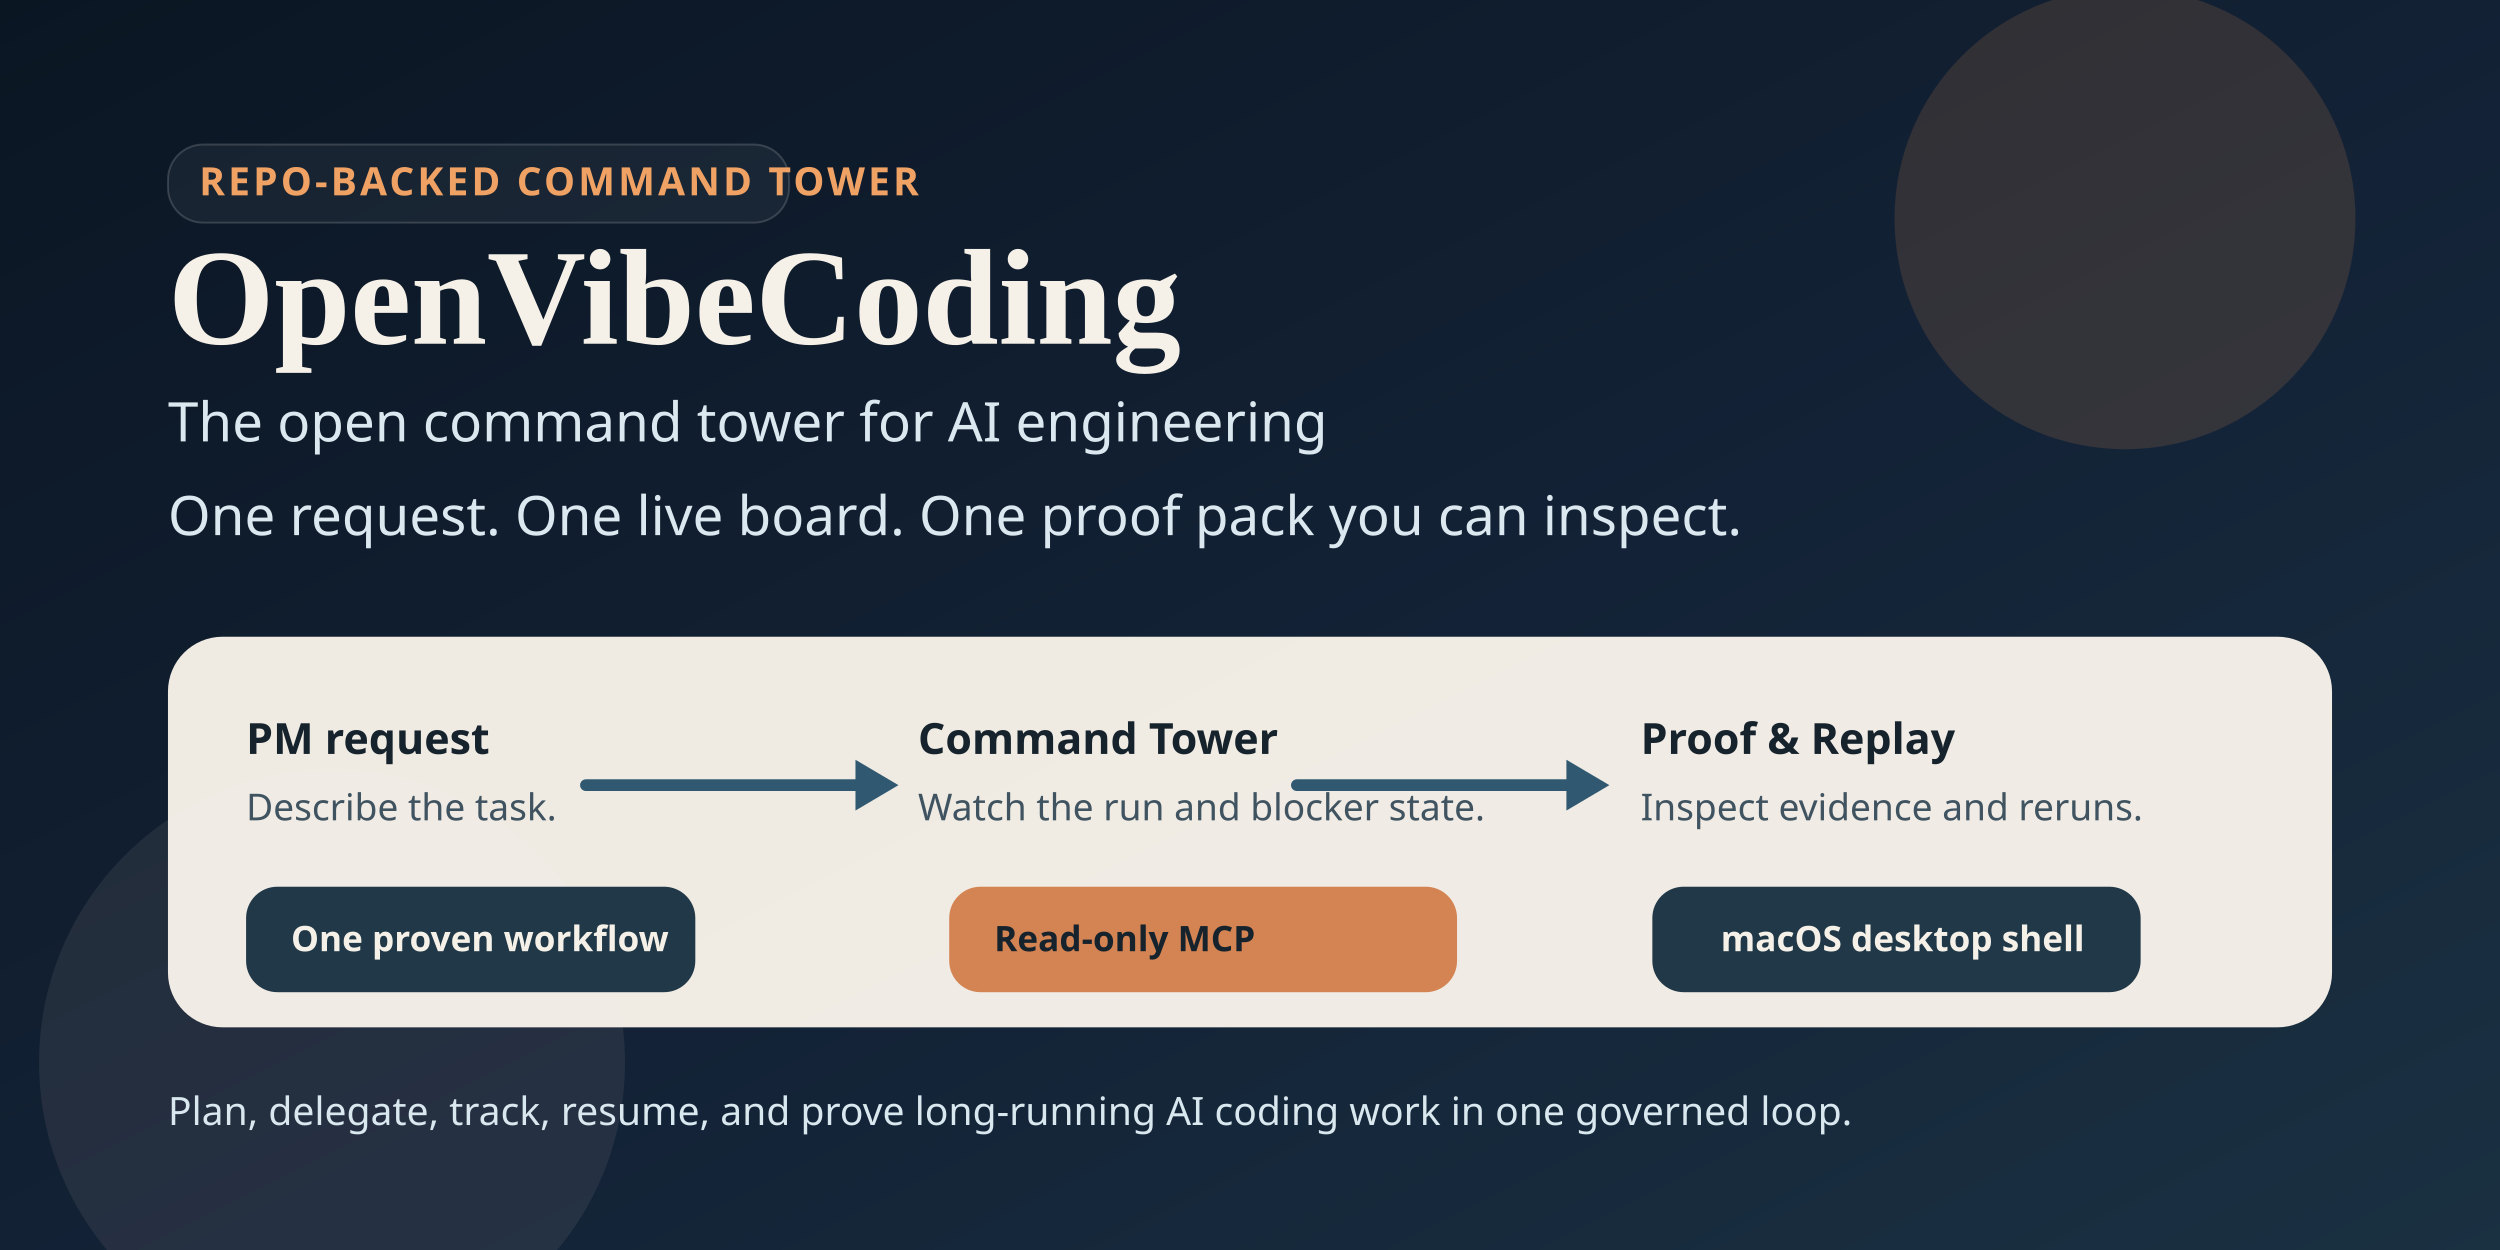
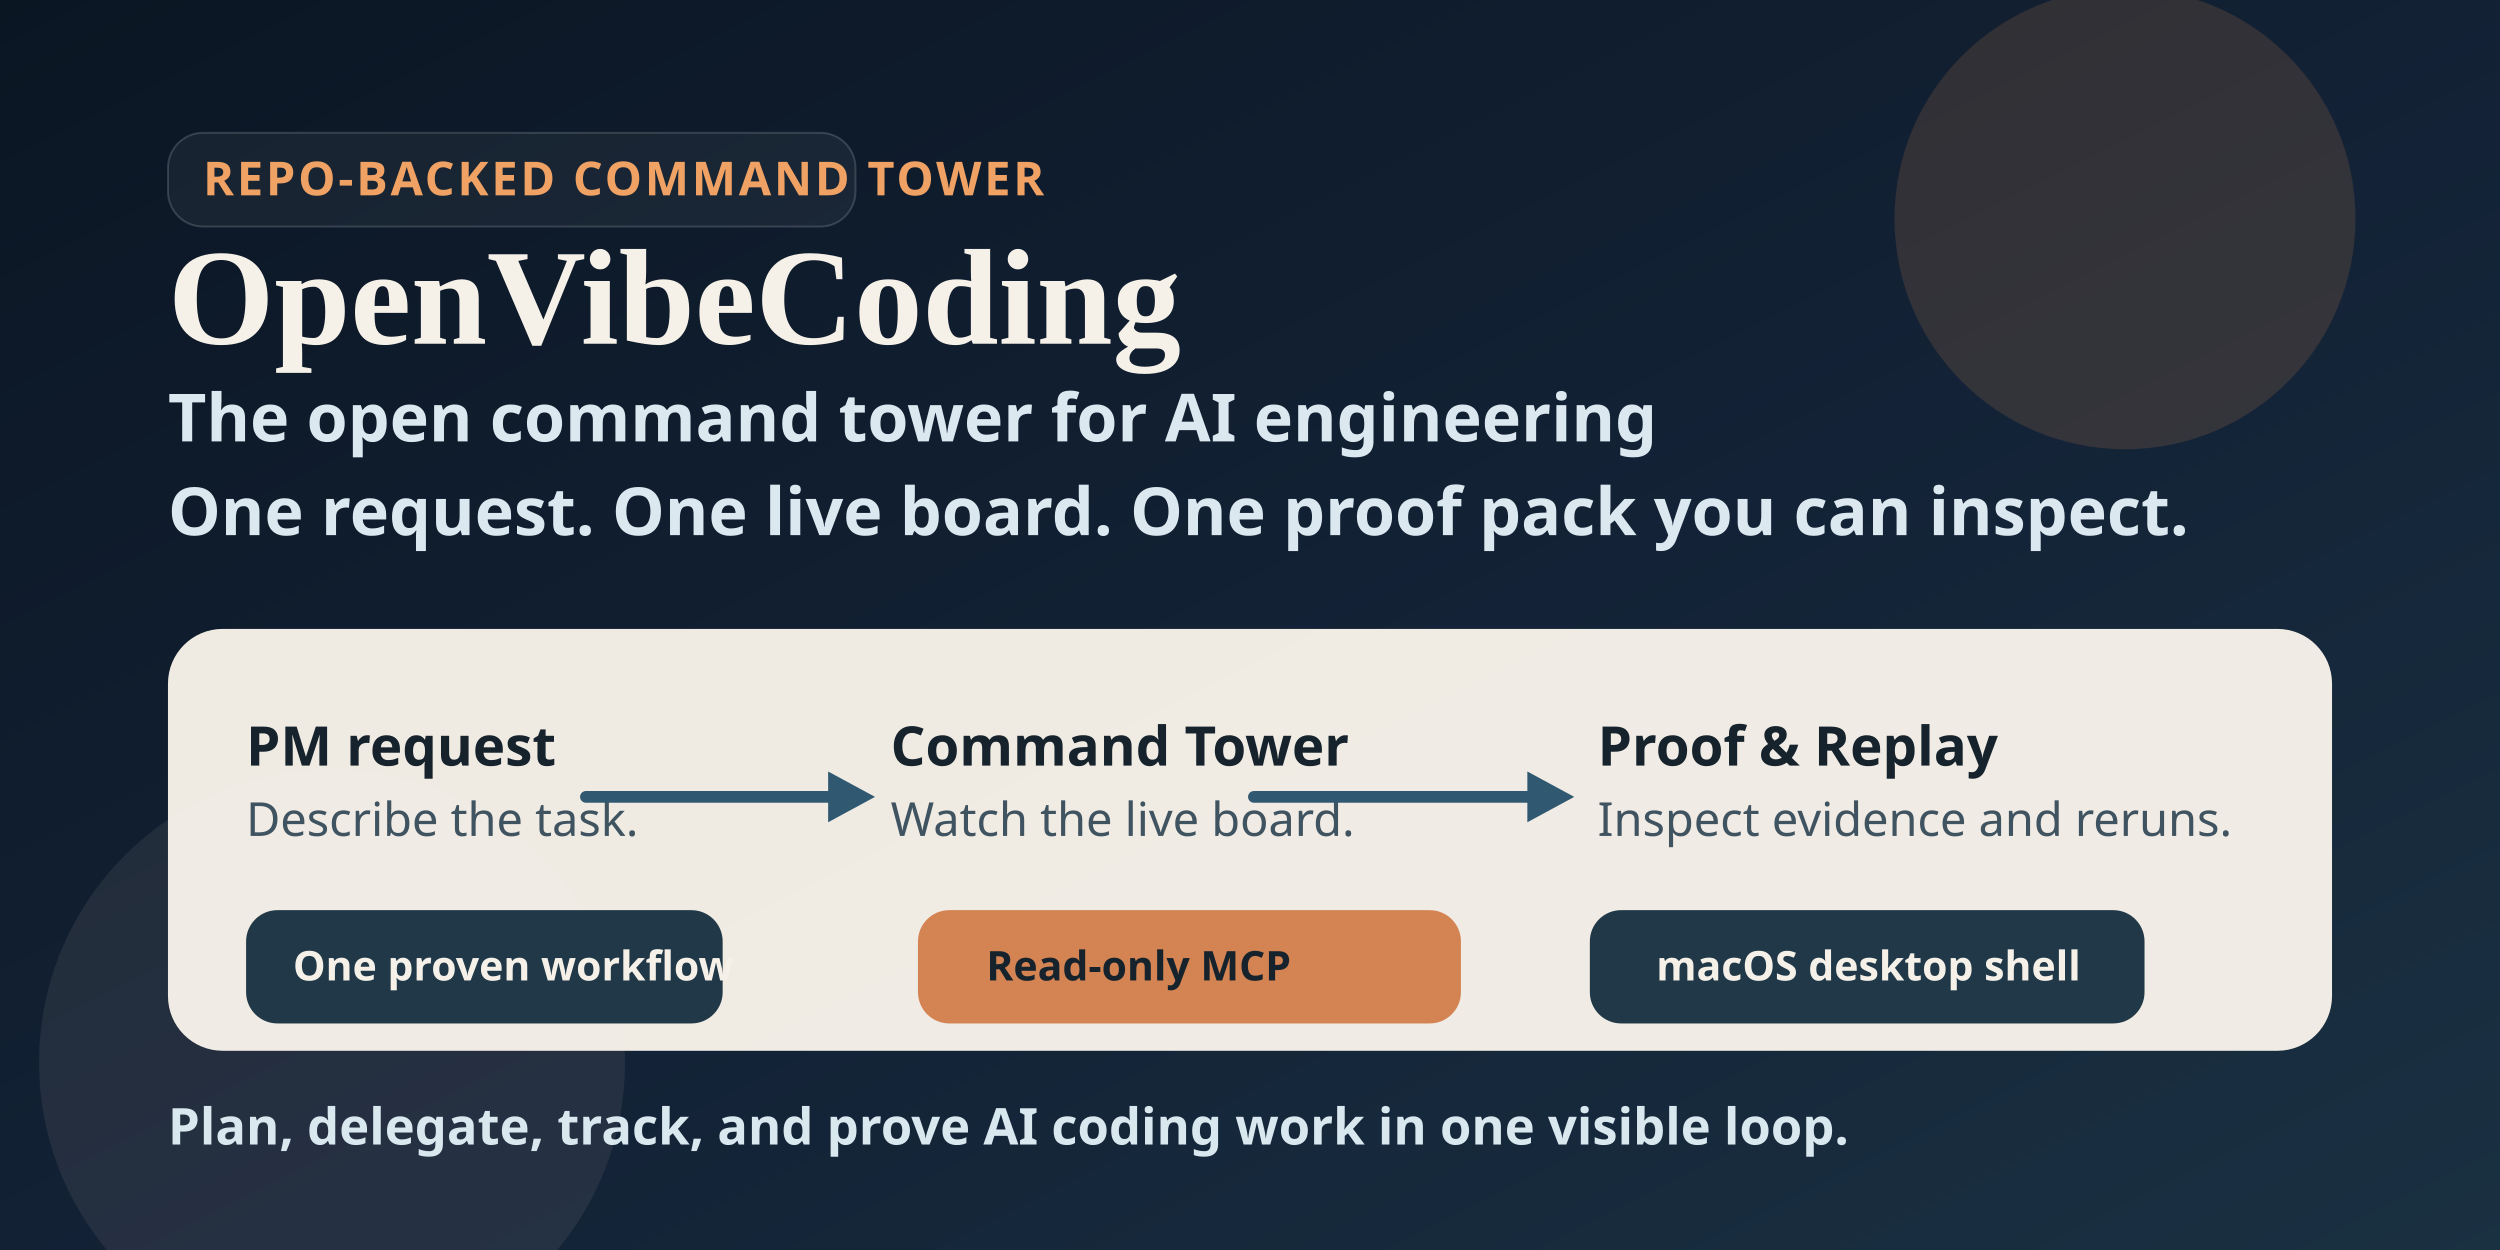
<svg xmlns="http://www.w3.org/2000/svg" width="1280" height="640" viewBox="0 0 1280 640" role="img" aria-labelledby="title desc">
  <defs>
    <linearGradient id="bg" x1="0%" y1="0%" x2="100%" y2="100%">
      <stop offset="0%" stop-color="#0b1623" />
      <stop offset="55%" stop-color="#132236" />
      <stop offset="100%" stop-color="#1a3142" />
    </linearGradient>
  </defs>
  <rect width="1280" height="640" fill="url(#bg)" />
  <circle cx="1088" cy="112" r="118" fill="#e28a4e" opacity="0.16" />
  <circle cx="170" cy="544" r="150" fill="#ecddcc" opacity="0.08" />
-   <rect x="86" y="74" rx="18" ry="18" width="318" height="40" fill="rgba(255,255,255,0.05)" stroke="rgba(255,255,255,0.16)" />
-   <text x="102" y="100" fill="#f0a264" font-family="'Trebuchet MS', Verdana, sans-serif" font-size="20" font-weight="700" letter-spacing="0.08em">REPO-BACKED COMMAND TOWER</text>
+   <rect x="86" y="68" rx="18" ry="18" width="352" height="48" fill="rgba(255,255,255,0.05)" stroke="rgba(255,255,255,0.16)" />
+   <text x="104" y="100" fill="#f0a264" font-family="'Trebuchet MS', Verdana, sans-serif" font-size="24" font-weight="700" letter-spacing="0.06em">REPO-BACKED COMMAND TOWER</text>
  <text x="86" y="176" fill="#f6f1e8" font-family="Georgia, 'Times New Roman', serif" font-size="70" font-weight="700">OpenVibeCoding</text>
-   <text x="86" y="226" fill="#dce8ef" font-family="'Trebuchet MS', Verdana, sans-serif" font-size="28">
+   <text x="86" y="226" fill="#dce8ef" font-family="'Trebuchet MS', Verdana, sans-serif" font-size="34" font-weight="700">
    The open command tower for AI engineering
  </text>
-   <text x="86" y="274" fill="#dce8ef" font-family="'Trebuchet MS', Verdana, sans-serif" font-size="28">
+   <text x="86" y="274" fill="#dce8ef" font-family="'Trebuchet MS', Verdana, sans-serif" font-size="34" font-weight="700">
    One request. One live board. One proof pack you can inspect.
  </text>
-   <rect x="86" y="326" rx="28" ry="28" width="1108" height="200" fill="#f6f1e8" opacity="0.97" />
-   <text x="126" y="386" fill="#16232d" font-family="'Trebuchet MS', Verdana, sans-serif" font-size="22" font-weight="700">PM request</text>
-   <text x="126" y="420" fill="#405360" font-family="'Trebuchet MS', Verdana, sans-serif" font-size="19">Describe the task.</text>
-   <text x="470" y="386" fill="#16232d" font-family="'Trebuchet MS', Verdana, sans-serif" font-size="22" font-weight="700">Command Tower</text>
-   <text x="470" y="420" fill="#405360" font-family="'Trebuchet MS', Verdana, sans-serif" font-size="19">Watch the run and blocker state.</text>
-   <text x="840" y="386" fill="#16232d" font-family="'Trebuchet MS', Verdana, sans-serif" font-size="22" font-weight="700">Proof &amp; Replay</text>
-   <text x="840" y="420" fill="#405360" font-family="'Trebuchet MS', Verdana, sans-serif" font-size="19">Inspect evidence and reruns.</text>
+   <rect x="86" y="322" rx="28" ry="28" width="1108" height="216" fill="#f6f1e8" opacity="0.97" />
+   <text x="126" y="392" fill="#16232d" font-family="'Trebuchet MS', Verdana, sans-serif" font-size="28" font-weight="700">PM request</text>
+   <text x="126" y="428" fill="#405360" font-family="'Trebuchet MS', Verdana, sans-serif" font-size="24">Describe the task.</text>
+   <text x="456" y="392" fill="#16232d" font-family="'Trebuchet MS', Verdana, sans-serif" font-size="28" font-weight="700">Command Tower</text>
+   <text x="456" y="428" fill="#405360" font-family="'Trebuchet MS', Verdana, sans-serif" font-size="24">Watch the live board.</text>
+   <text x="818" y="392" fill="#16232d" font-family="'Trebuchet MS', Verdana, sans-serif" font-size="28" font-weight="700">Proof &amp; Replay</text>
+   <text x="818" y="428" fill="#405360" font-family="'Trebuchet MS', Verdana, sans-serif" font-size="24">Inspect evidence and reruns.</text>
  <g stroke="#305971" stroke-width="6" fill="none" stroke-linecap="round">
-     <path d="M300 402 C360 402, 390 402, 446 402" />
-     <path d="M664 402 C720 402, 752 402, 810 402" />
+     <path d="M300 408 C360 408, 390 408, 432 408" />
+     <path d="M642 408 C706 408, 742 408, 790 408" />
  </g>
  <g fill="#305971">
-     <polygon points="438,389 460,402 438,415" />
-     <polygon points="802,389 824,402 802,415" />
+     <polygon points="424,395 448,408 424,421" />
+     <polygon points="782,395 806,408 782,421" />
  </g>
-   <rect x="126" y="454" rx="16" ry="16" width="230" height="54" fill="#203847" />
-   <rect x="486" y="454" rx="16" ry="16" width="260" height="54" fill="#d48452" />
-   <rect x="846" y="454" rx="16" ry="16" width="250" height="54" fill="#203847" />
-   <text x="149" y="487" fill="#f6f1e8" font-family="'Trebuchet MS', Verdana, sans-serif" font-size="18" font-weight="700">One proven workflow</text>
-   <text x="509" y="487" fill="#16232d" font-family="'Trebuchet MS', Verdana, sans-serif" font-size="18" font-weight="700">Read-only MCP</text>
-   <text x="881" y="487" fill="#f6f1e8" font-family="'Trebuchet MS', Verdana, sans-serif" font-size="18" font-weight="700">macOS desktop shell</text>
-   <text x="86" y="576" fill="#d9e7ee" font-family="'Trebuchet MS', Verdana, sans-serif" font-size="20">
-     <tspan x="86" dy="0">Plan, delegate, track, resume, and prove long-running AI coding work in one governed loop.</tspan>
+   <rect x="126" y="466" rx="16" ry="16" width="244" height="58" fill="#203847" />
+   <rect x="470" y="466" rx="16" ry="16" width="278" height="58" fill="#d48452" />
+   <rect x="814" y="466" rx="16" ry="16" width="284" height="58" fill="#203847" />
+   <text x="150" y="502" fill="#f6f1e8" font-family="'Trebuchet MS', Verdana, sans-serif" font-size="21" font-weight="700">One proven workflow</text>
+   <text x="505" y="502" fill="#16232d" font-family="'Trebuchet MS', Verdana, sans-serif" font-size="21" font-weight="700">Read-only MCP</text>
+   <text x="848" y="502" fill="#f6f1e8" font-family="'Trebuchet MS', Verdana, sans-serif" font-size="21" font-weight="700">macOS desktop shell</text>
+   <text x="86" y="586" fill="#d9e7ee" font-family="'Trebuchet MS', Verdana, sans-serif" font-size="26" font-weight="700">
+     <tspan x="86" dy="0">Plan, delegate, track, and prove AI coding work in one visible loop.</tspan>
  </text>
</svg>
